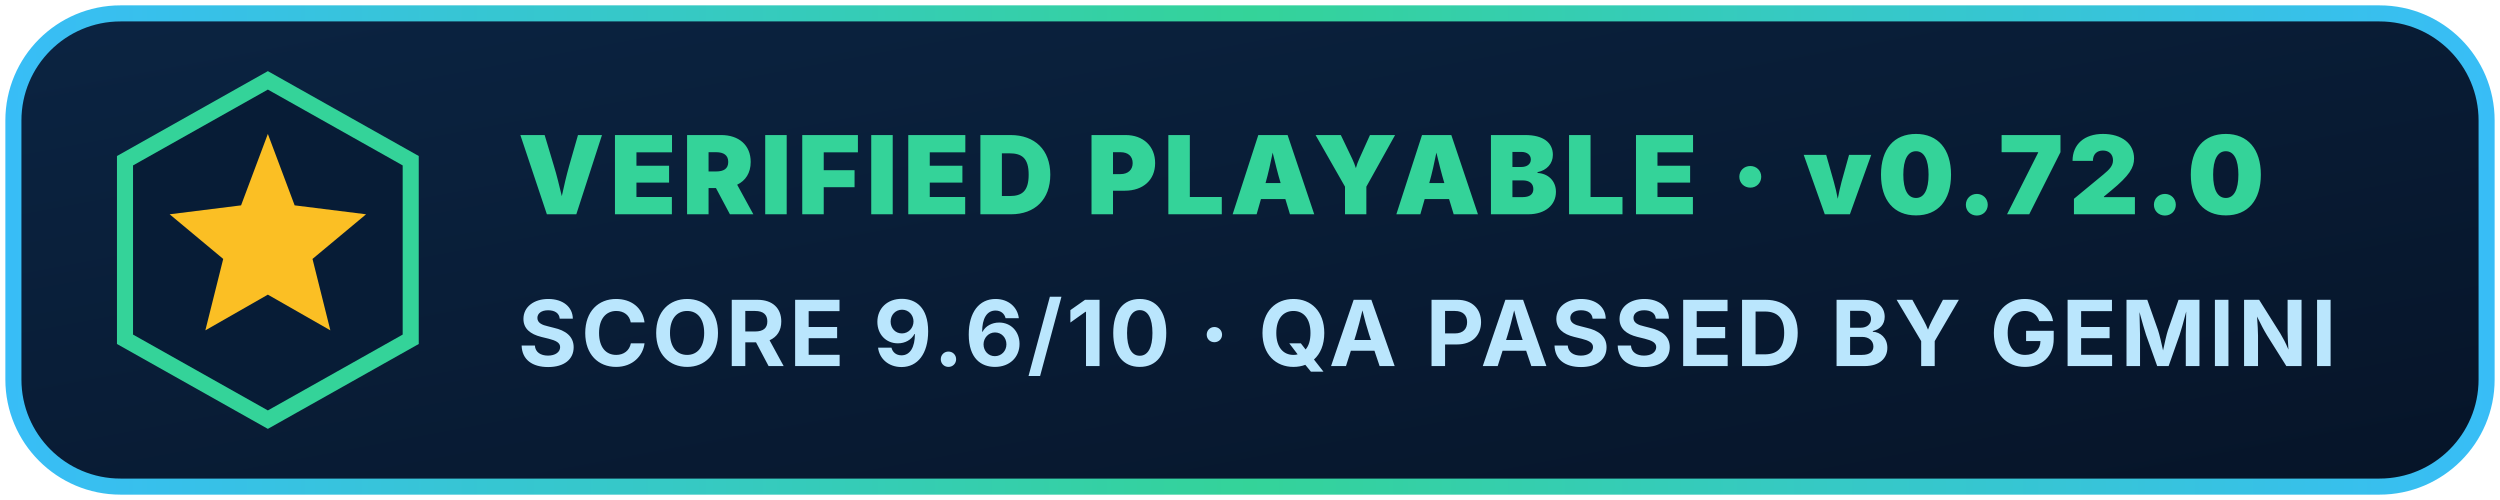
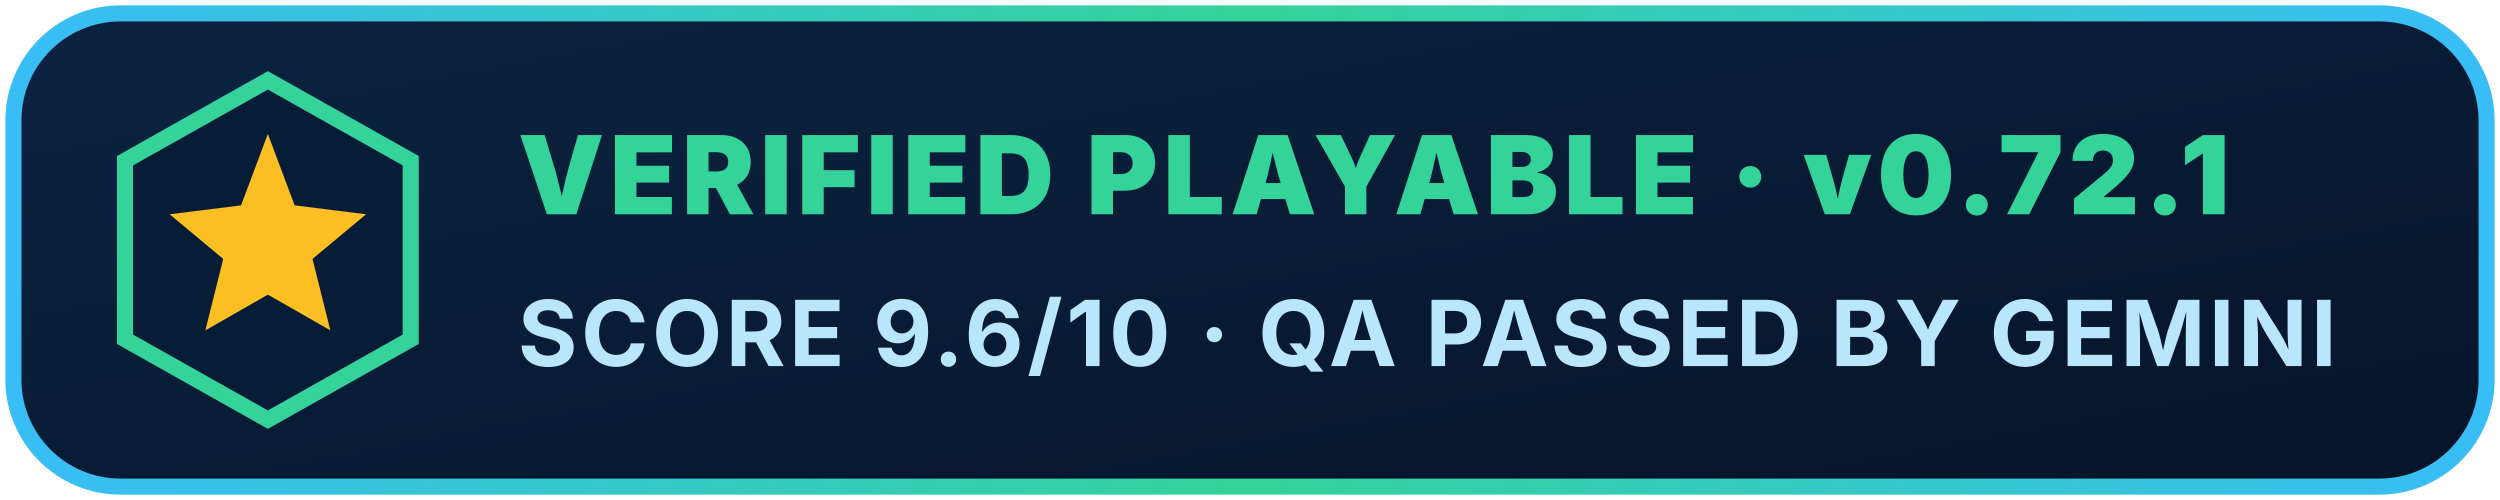
- <svg xmlns="http://www.w3.org/2000/svg" viewBox="0 0 280 56" width="280" height="56" role="img" aria-label="NET FORGE v0.72.0 Verified Playable - Score 9.6/10 - Tested by Gemini QA Passed">
+ <svg xmlns="http://www.w3.org/2000/svg" viewBox="0 0 280 56" width="280" height="56" role="img" aria-label="NET FORGE v0.72.1 Verified Playable - Score 9.6/10 - Tested by Gemini QA Passed">
  <defs>
    <linearGradient id="bgb" x1="0" y1="0" x2="1" y2="1">
      <stop offset="0%" stop-color="#0b2442" />
      <stop offset="100%" stop-color="#061428" />
    </linearGradient>
    <linearGradient id="rimb" x1="0" y1="0" x2="1" y2="0">
      <stop offset="0%" stop-color="#38bdf8" />
      <stop offset="50%" stop-color="#34d399" />
      <stop offset="100%" stop-color="#38bdf8" />
    </linearGradient>
  </defs>
  <rect x="1.5" y="1.5" width="277" height="53" rx="12" fill="url(#bgb)" stroke="url(#rimb)" stroke-width="1.8" />
  <polygon points="30,9 46,18 46,38 30,47 14,38 14,18" fill="#071c36" stroke="#34d399" stroke-width="1.8" />
  <polygon points="30,15 33,23 41,24 35,29 37,37 30,33 23,37 25,29 19,24 27,23" fill="#fbbf24" />
-   <text x="58" y="24" font-family="system-ui,-apple-system,sans-serif" font-size="12.2" font-weight="900" fill="#34d399" letter-spacing="0.6">VERIFIED PLAYABLE · v0.72.0</text>
+   <text x="58" y="24" font-family="system-ui,-apple-system,sans-serif" font-size="12.2" font-weight="900" fill="#34d399" letter-spacing="0.6">VERIFIED PLAYABLE · v0.72.1</text>
  <text x="58" y="41" font-family="system-ui,-apple-system,sans-serif" font-size="10.2" font-weight="700" fill="#bae6fd" letter-spacing="0.4">SCORE 9.6/10 · QA PASSED BY GEMINI</text>
</svg>
